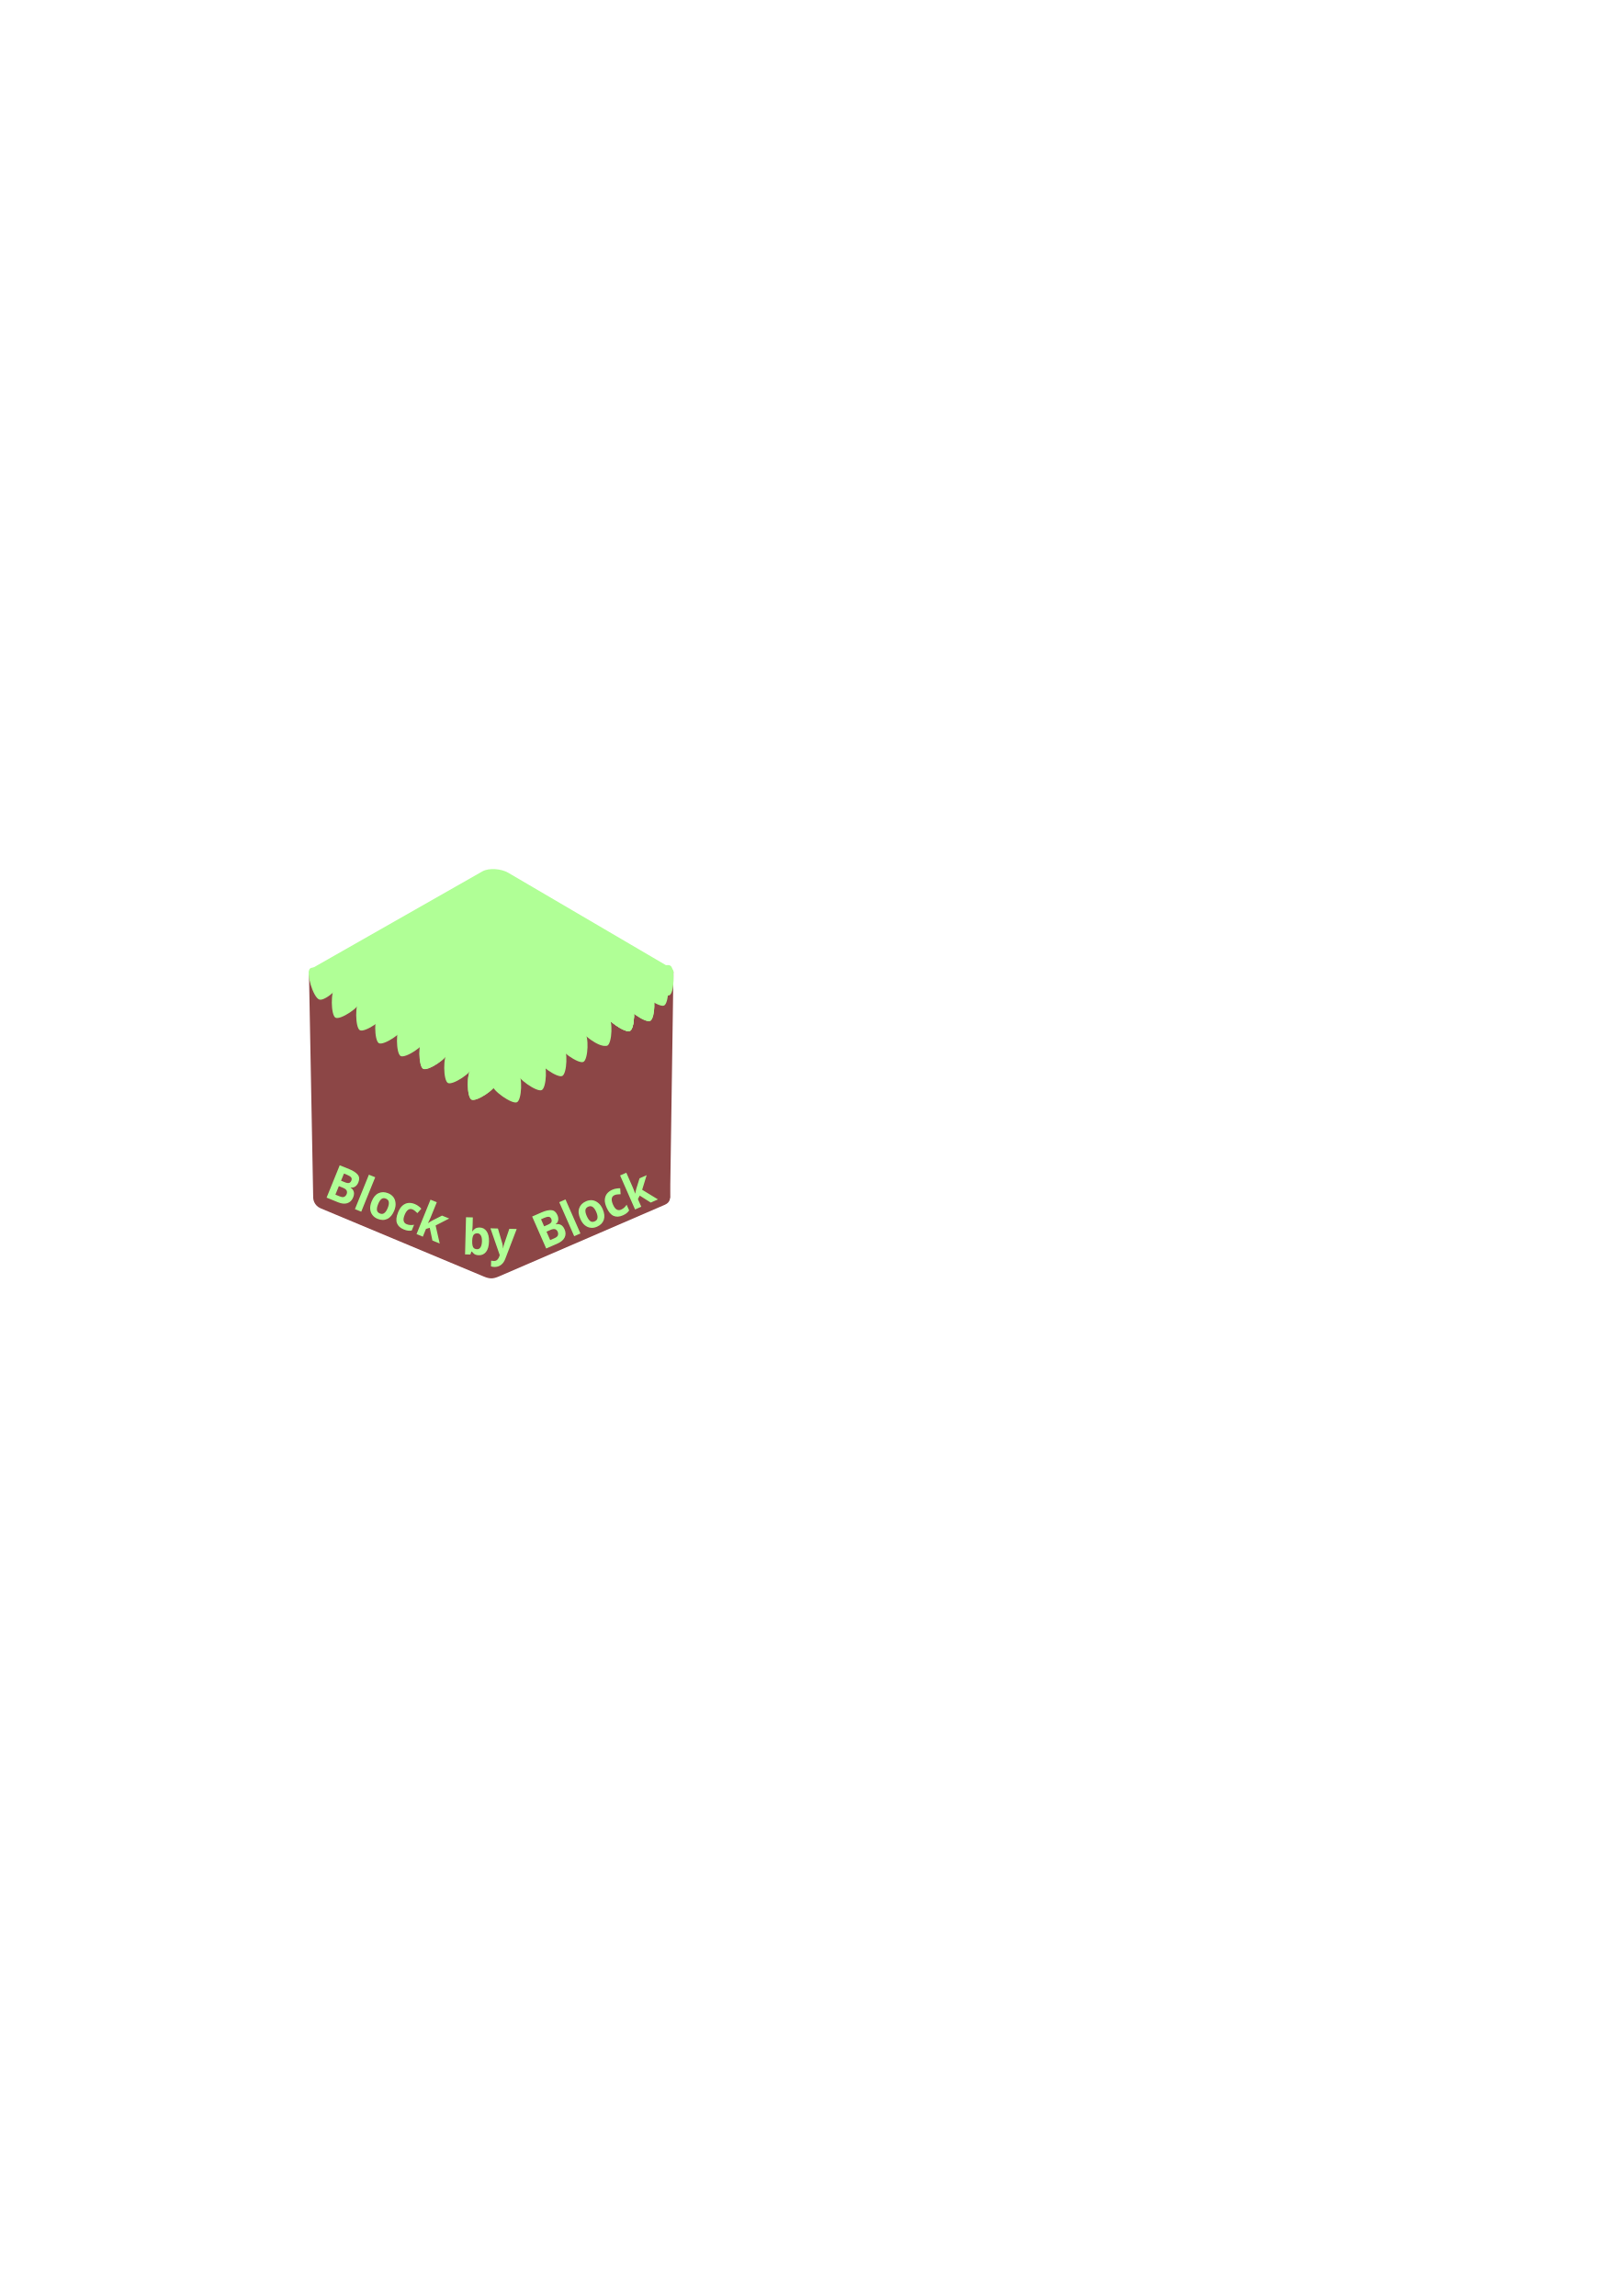
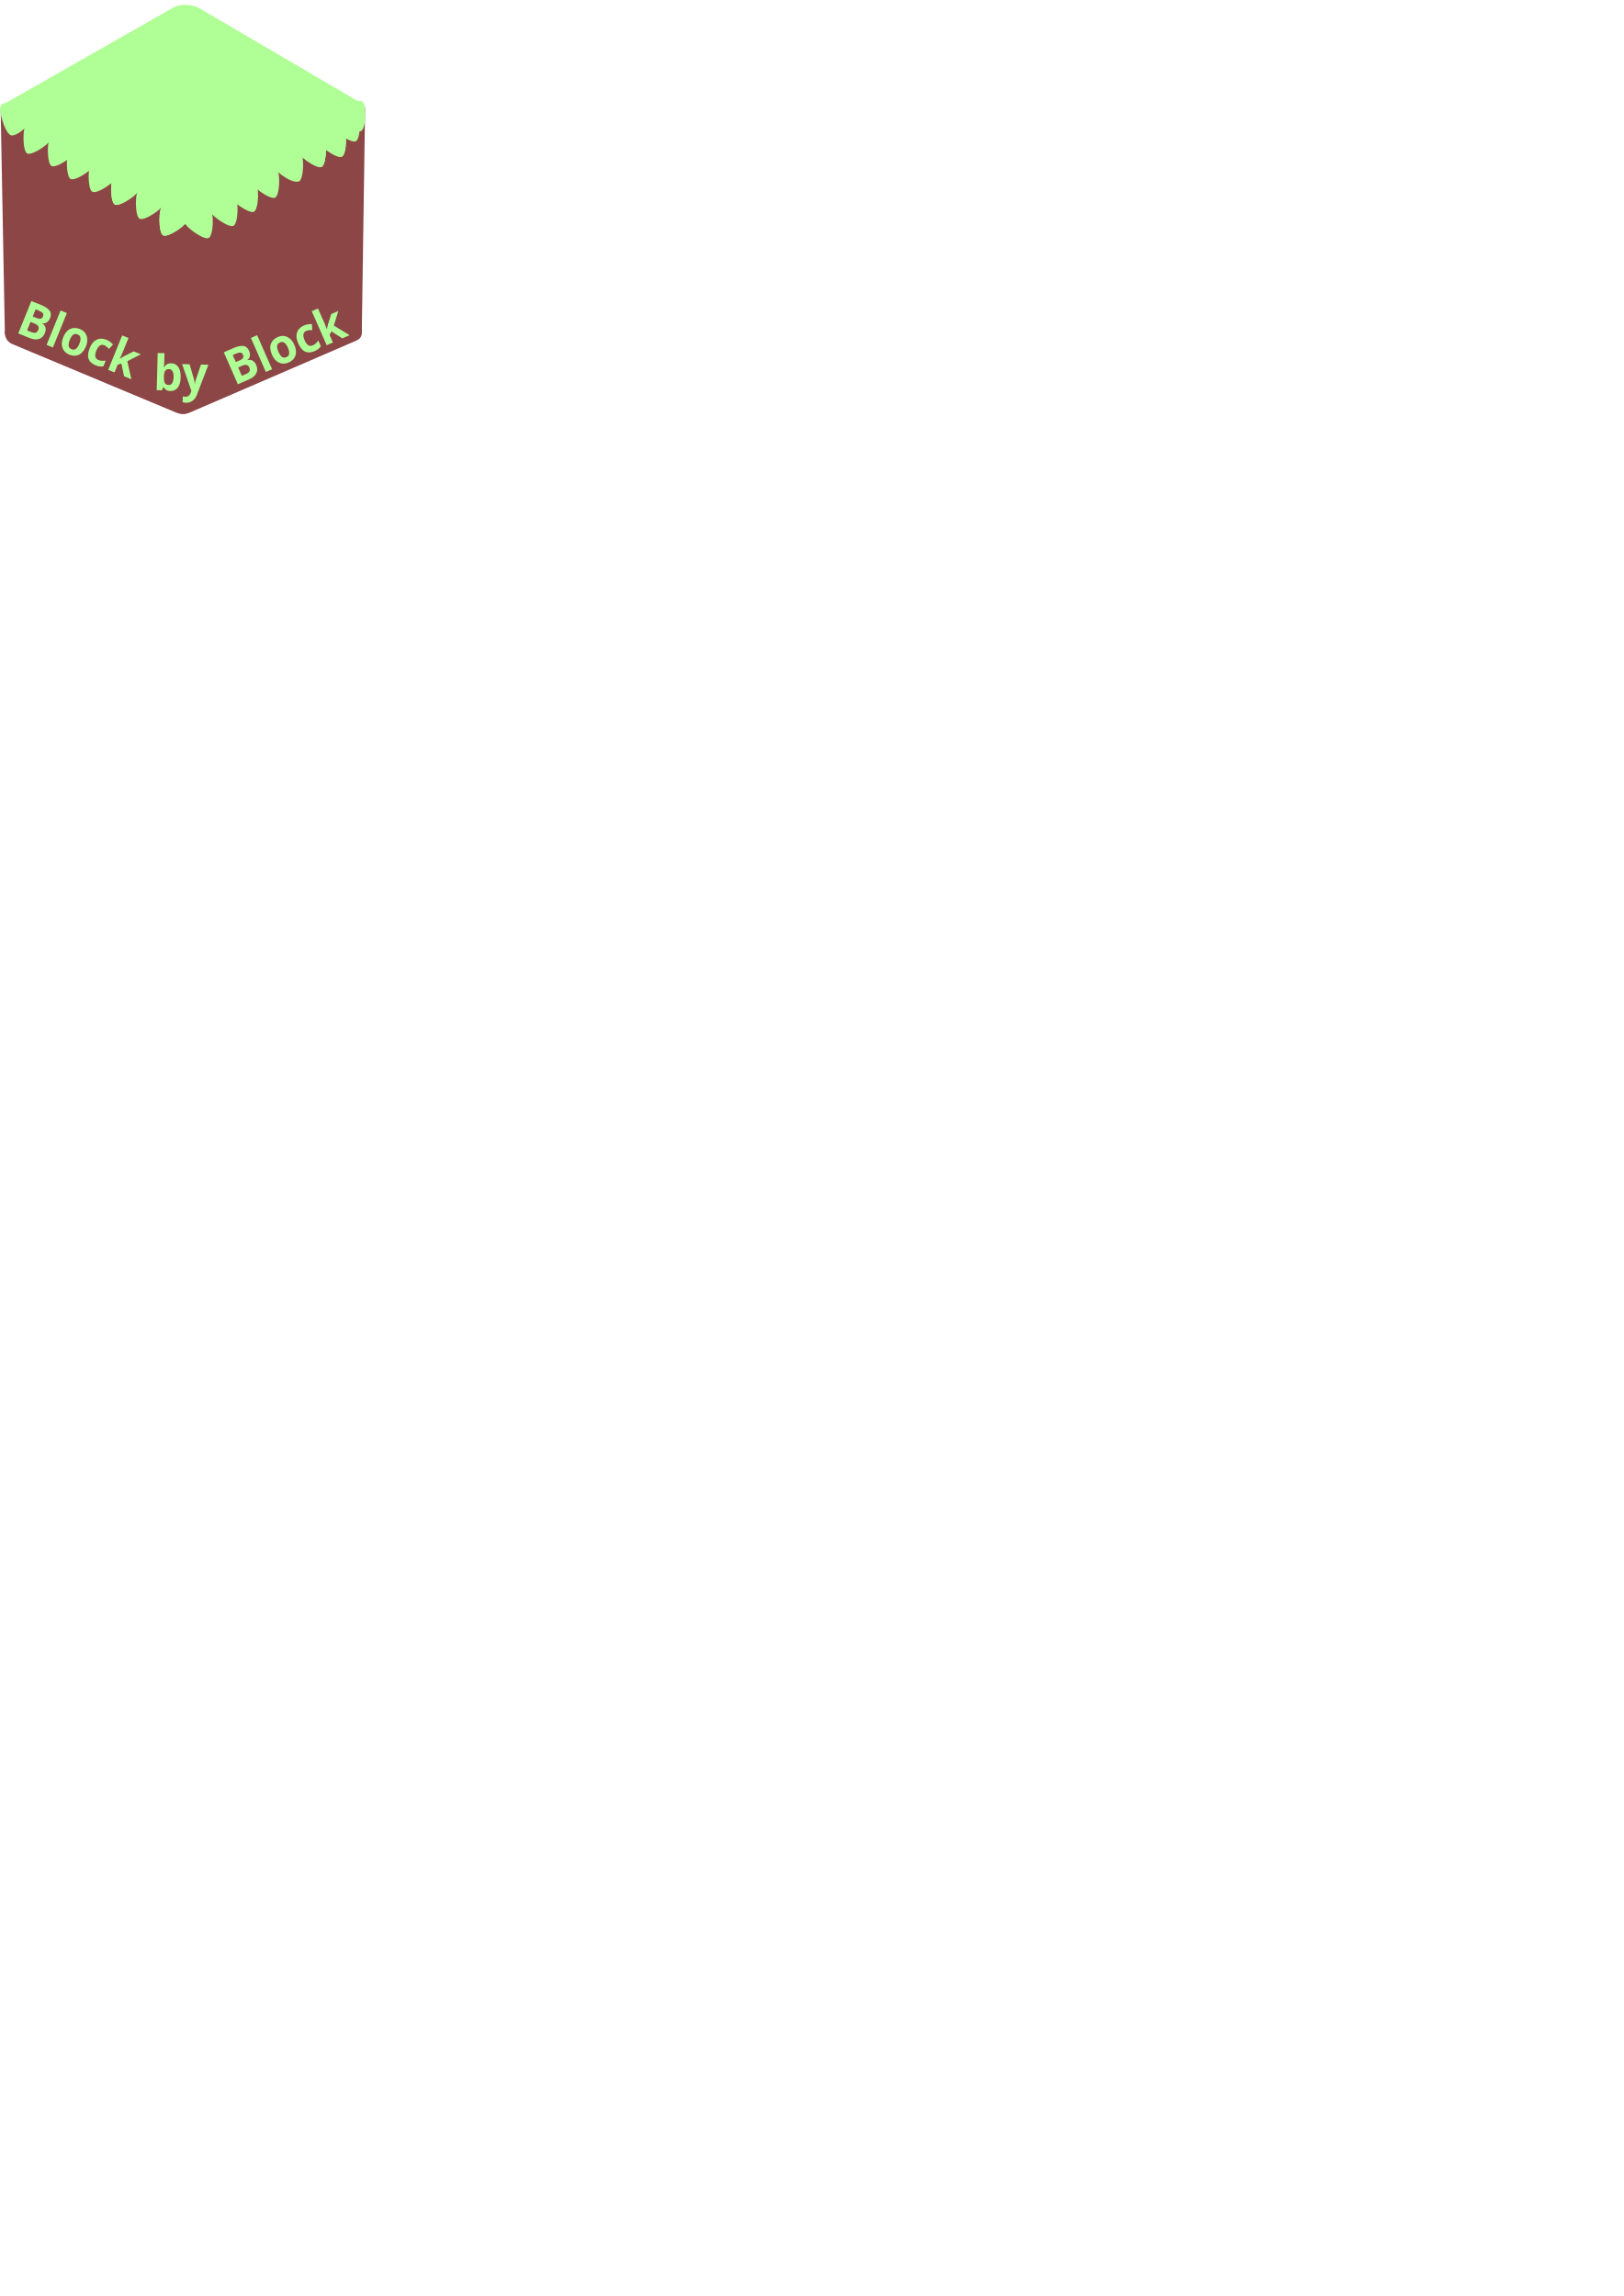
<svg xmlns="http://www.w3.org/2000/svg" width="210mm" height="297mm" viewBox="0 0 210 297" version="1.1" id="svg1" xml:space="preserve">
  <defs id="defs1" />
  <g id="layer1">
-     <g id="rect40065">
-       <path style="color:#000000;fill:#875b00;fill-opacity:0;-inkscape-stroke:none" d="M 68.025,86.309 V 108.279 H 86.684 V 86.309 Z m 0.266,0.264 H 86.418 V 108.016 H 68.291 Z" id="path40066" />
-     </g>
-     <g id="g40072">
+     <g id="g40072" transform="translate(-39.87811,-111.7926)">
      <g id="rect40068" transform="matrix(0.9999047,-0.01380587,0.01362462,0.9999072,0,0)">
        <path style="color:#000000;fill:#8c4646;-inkscape-stroke:none" d="m 84.402,156.119 -46.01,-0.58 -0.151,-29.253 47.137,0.63 -0.83,29.249" id="path40069" />
        <path style="color:#000000;fill:#875b00;fill-opacity:0;-inkscape-stroke:none" d="m 38.197,126.182 v 29.439 h 47.018 v -29.439 z m 0.225,0.223 h 46.57 v 28.992 H 38.422 Z" id="path40070" />
      </g>
      <g id="rect40070" transform="rotate(-158.3293)">
        <path style="color:#000000;fill:#8c4646;-inkscape-stroke:none" d="m -119.109,-130.349 22.854,0.408 c 0.844,0.015 1.523,0.679 1.523,1.523 v 5.976 c 0,0.844 -41.042,14.998 -41.379,14.225 l -1.523,-3.495 c -0.118,-0.272 -0.411,-0.776 0.185,-1.373 l 16.504,-16.525 c 0.596,-0.597 0.992,-0.754 1.835,-0.739 z" id="path40071" />
      </g>
    </g>
-     <g id="rect40066" transform="rotate(62.19815)">
+     <g id="rect40066" transform="rotate(62.19815,72.72466,-88.95085)">
      <path style="color:#000000;fill:#b0ff96;fill-opacity:1;-inkscape-stroke:none" d="m 130.503,-5.476 20.743,-12.872 c 0.846,-0.525 1.174,0.699 1.243,1.692 l 1.652,23.736 c 0.069,0.993 -0.334,1.738 -1.177,2.267 L 130.922,23.172 c -0.935,0.586 -1.28,0.219 -1.312,-0.776 l -0.804,-25.007 c -0.032,-0.995 0.852,-2.34 1.697,-2.864 z" id="path40067" />
      <path style="color:#000000;fill:#875b00;fill-opacity:0;-inkscape-stroke:none" d="m 130.502,-5.607 c -1.066,0 -1.928,0.861 -1.928,1.928 v 9.295 c 0,1.066 0.861,1.93 1.928,1.93 h 12.146 c 1.066,0 1.93,-0.863 1.93,-1.93 v -9.295 c 0,-1.066 -0.863,-1.928 -1.93,-1.928 z m 0,0.264 h 12.146 c 0.924,0 1.666,0.74 1.666,1.664 v 9.295 c 0,0.924 -0.742,1.664 -1.666,1.664 h -12.146 c -0.924,0 -1.664,-0.74 -1.664,-1.664 v -9.295 c 0,-0.924 0.74,-1.664 1.664,-1.664 z" id="path40068" />
    </g>
-     <g id="path40072" transform="translate(-2.148086,2.655815)">
-       <path style="color:#000000;fill:#875b00;fill-opacity:0;-inkscape-stroke:none" d="m 38.1,125.475 1.91,3.59 2.154,-3.449 z m 0.449,0.279 3.148,0.109 -1.668,2.672 z" id="path40074" />
+     <g id="g1" transform="translate(-39.87811,-111.7926)">
+       <path style="fill:#b0ff96;fill-opacity:1;stroke:#875b00;stroke-width:0.265;stroke-opacity:0" id="path40075" d="m 9.725,92.016 c 1.311,-2.069 11.745,-1.64 12.882,0.53 1.137,2.17 -4.452,10.992 -6.9,10.891 -2.448,-0.101 -7.293,-9.352 -5.982,-11.421 z" transform="matrix(0.3277636,0.08650129,-0.06522031,0.305776,42.90354,96.31198)" />
+       <path style="fill:#b0ff96;fill-opacity:1;stroke:#875b00;stroke-width:0.265;stroke-opacity:0" id="path40078" d="m 9.725,92.016 c 1.311,-2.069 11.745,-1.64 12.882,0.53 1.137,2.17 -4.452,10.992 -6.9,10.891 -2.448,-0.101 -7.293,-9.352 -5.982,-11.421 z" transform="matrix(-0.01380111,-0.3033338,0.2866983,-0.02575853,17.13912,136.9608)" />
+       <path style="fill:#b0ff96;fill-opacity:1;stroke:#875b00;stroke-width:0.265;stroke-opacity:0" id="path40079" d="m 9.725,92.016 c 1.311,-2.069 11.745,-1.64 12.882,0.53 1.137,2.17 -4.452,10.992 -6.9,10.891 -2.448,-0.101 -7.293,-9.352 -5.982,-11.421 z" transform="matrix(-0.01380111,-0.3033338,0.2866983,-0.02575853,20.29291,138.5817)" />
+       <path style="fill:#b0ff96;fill-opacity:1;stroke:#875b00;stroke-width:0.265;stroke-opacity:0" id="path40080" d="m 9.725,92.016 c 1.311,-2.069 11.745,-1.64 12.882,0.53 1.137,2.17 -4.452,10.992 -6.9,10.891 -2.448,-0.101 -7.293,-9.352 -5.982,-11.421 z" transform="matrix(-0.01380111,-0.3033338,0.2866983,-0.02575853,22.75344,140.2611)" />
+       <path style="fill:#b0ff96;fill-opacity:1;stroke:#875b00;stroke-width:0.265;stroke-opacity:0" id="path40081" d="m 9.725,92.016 c 1.311,-2.069 11.745,-1.64 12.882,0.53 1.137,2.17 -4.452,10.992 -6.9,10.891 -2.448,-0.101 -7.293,-9.352 -5.982,-11.421 z" transform="matrix(-0.01380111,-0.3033338,0.2866983,-0.02575853,25.56548,141.921)" />
+       <path style="fill:#b0ff96;fill-opacity:1;stroke:#875b00;stroke-width:0.265;stroke-opacity:0" id="path40082" d="m 9.725,92.016 c 1.311,-2.069 11.745,-1.64 12.882,0.53 1.137,2.17 -4.452,10.992 -6.9,10.891 -2.448,-0.101 -7.293,-9.352 -5.982,-11.421 z" transform="matrix(-0.01380111,-0.3033338,0.2866983,-0.02575853,28.47516,143.5711)" />
+       <path style="fill:#b0ff96;fill-opacity:1;stroke:#875b00;stroke-width:0.265;stroke-opacity:0" id="path40083" d="m 9.725,92.016 c 1.311,-2.069 11.745,-1.64 12.882,0.53 1.137,2.17 -4.452,10.992 -6.9,10.891 -2.448,-0.101 -7.293,-9.352 -5.982,-11.421 z" transform="matrix(-0.01380111,-0.3033338,0.2866983,-0.02575853,28.47516,143.5711)" />
+       <path style="fill:#b0ff96;fill-opacity:1;stroke:#875b00;stroke-width:0.265;stroke-opacity:0" id="path40084" d="m 9.725,92.016 c 1.311,-2.069 11.745,-1.64 12.882,0.53 1.137,2.17 -4.452,10.992 -6.9,10.891 -2.448,-0.101 -7.293,-9.352 -5.982,-11.421 z" transform="matrix(-0.01380111,-0.3033338,0.2866983,-0.02575853,31.67776,145.4067)" />
+       <path style="fill:#b0ff96;fill-opacity:1;stroke:#875b00;stroke-width:0.265;stroke-opacity:0" id="path40085" d="m 9.725,92.016 c 1.311,-2.069 11.745,-1.64 12.882,0.53 1.137,2.17 -4.452,10.992 -6.9,10.891 -2.448,-0.101 -7.293,-9.352 -5.982,-11.421 z" transform="matrix(-0.01380111,-0.3033338,0.2866983,-0.02575853,34.72414,147.5548)" />
+       <path style="fill:#b0ff96;fill-opacity:1;stroke:#875b00;stroke-width:0.265;stroke-opacity:0" id="path40086" d="m 9.725,92.016 c 1.311,-2.069 11.745,-1.64 12.882,0.53 1.137,2.17 -4.452,10.992 -6.9,10.891 -2.448,-0.101 -7.293,-9.352 -5.982,-11.421 z" transform="matrix(-0.01380111,-0.3033338,0.2866983,-0.02575853,34.72414,147.5548)" />
+       <path style="fill:#b0ff96;fill-opacity:1;stroke:#875b00;stroke-width:0.265;stroke-opacity:0" id="path40087" d="m 9.725,92.016 c 1.311,-2.069 11.745,-1.64 12.882,0.53 1.137,2.17 -4.452,10.992 -6.9,10.891 -2.448,-0.101 -7.293,-9.352 -5.982,-11.421 z" transform="matrix(-0.2549581,-0.1649188,0.1455236,-0.2483593,55.94967,167.0394)" />
+       <path style="fill:#b0ff96;fill-opacity:1;stroke:#875b00;stroke-width:0.265;stroke-opacity:0" id="path40088" d="m 9.725,92.016 c 1.311,-2.069 11.745,-1.64 12.882,0.53 1.137,2.17 -4.452,10.992 -6.9,10.891 -2.448,-0.101 -7.293,-9.352 -5.982,-11.421 z" transform="matrix(-0.2549581,-0.1649188,0.1455236,-0.2483593,59.15322,165.4653)" />
+       <path style="fill:#b0ff96;fill-opacity:1;stroke:#875b00;stroke-width:0.265;stroke-opacity:0" id="path40089" d="m 9.725,92.016 c 1.311,-2.069 11.745,-1.64 12.882,0.53 1.137,2.17 -4.452,10.992 -6.9,10.891 -2.448,-0.101 -7.293,-9.352 -5.982,-11.421 z" transform="matrix(-0.2549581,-0.1649188,0.1455236,-0.2483593,61.80444,163.6426)" />
+       <path style="fill:#b0ff96;fill-opacity:1;stroke:#875b00;stroke-width:0.265;stroke-opacity:0" id="path40090" d="m 9.725,92.016 c 1.311,-2.069 11.745,-1.64 12.882,0.53 1.137,2.17 -4.452,10.992 -6.9,10.891 -2.448,-0.101 -7.293,-9.352 -5.982,-11.421 z" transform="matrix(-0.2549581,-0.1649188,0.1455236,-0.2483593,64.5385,161.8199)" />
+       <path style="fill:#b0ff96;fill-opacity:1;stroke:#875b00;stroke-width:0.265;stroke-opacity:0" id="path40091" d="m 9.725,92.016 c 1.311,-2.069 11.745,-1.64 12.882,0.53 1.137,2.17 -4.452,10.992 -6.9,10.891 -2.448,-0.101 -7.293,-9.352 -5.982,-11.421 z" transform="matrix(-0.2549581,-0.1649188,0.1455236,-0.2483593,67.63159,159.721)" />
+       <path style="fill:#b0ff96;fill-opacity:1;stroke:#875b00;stroke-width:0.265;stroke-opacity:0" id="path40092" d="m 9.725,92.016 c 1.311,-2.069 11.745,-1.64 12.882,0.53 1.137,2.17 -4.452,10.992 -6.9,10.891 -2.448,-0.101 -7.293,-9.352 -5.982,-11.421 z" transform="matrix(-0.2549581,-0.1649188,0.1455236,-0.2483593,67.3278,159.6934)" />
+       <path style="fill:#b0ff96;fill-opacity:1;stroke:#875b00;stroke-width:0.265;stroke-opacity:0" id="path40093" d="m 9.725,92.016 c 1.311,-2.069 11.745,-1.64 12.882,0.53 1.137,2.17 -4.452,10.992 -6.9,10.891 -2.448,-0.101 -7.293,-9.352 -5.982,-11.421 z" transform="matrix(-0.2549581,-0.1649188,0.1455236,-0.2483593,70.55898,157.8154)" />
+       <path style="fill:#b0ff96;fill-opacity:1;stroke:#875b00;stroke-width:0.265;stroke-opacity:0" id="path40094" d="m 9.725,92.016 c 1.311,-2.069 11.745,-1.64 12.882,0.53 1.137,2.17 -4.452,10.992 -6.9,10.891 -2.448,-0.101 -7.293,-9.352 -5.982,-11.421 z" transform="matrix(-0.2549581,-0.1649188,0.1455236,-0.2483593,73.18257,156.5174)" />
+       <path style="fill:#b0ff96;fill-opacity:1;stroke:#875b00;stroke-width:0.265;stroke-opacity:0" id="path40095" d="m 9.725,92.016 c 1.311,-2.069 11.745,-1.64 12.882,0.53 1.137,2.17 -4.452,10.992 -6.9,10.891 -2.448,-0.101 -7.293,-9.352 -5.982,-11.421 z" transform="matrix(-0.2549581,-0.1649188,0.1455236,-0.2483593,70.55898,157.8154)" />
+       <path style="fill:#b0ff96;fill-opacity:1;stroke:#875b00;stroke-width:0.265;stroke-opacity:0" id="path40096" d="m 9.725,92.016 c 1.311,-2.069 11.745,-1.64 12.882,0.53 1.137,2.17 -4.452,10.992 -6.9,10.891 -2.448,-0.101 -7.293,-9.352 -5.982,-11.421 z" transform="matrix(-0.2549581,-0.1649188,0.1455236,-0.2483593,70.55898,157.8154)" />
+       <path style="fill:#b0ff96;fill-opacity:1;stroke:#875b00;stroke-width:0.265;stroke-opacity:0" id="path40097" d="m 9.725,92.016 c 1.311,-2.069 11.745,-1.64 12.882,0.53 1.137,2.17 -4.452,10.992 -6.9,10.891 -2.448,-0.101 -7.293,-9.352 -5.982,-11.421 z" transform="matrix(-0.2549581,-0.1649188,0.1455236,-0.2483593,70.55898,157.8154)" />
+       <path style="fill:#b0ff96;fill-opacity:1;stroke:#875b00;stroke-width:0.265;stroke-opacity:0" id="path40098" d="m 9.725,92.016 c 1.311,-2.069 11.745,-1.64 12.882,0.53 1.137,2.17 -4.452,10.992 -6.9,10.891 -2.448,-0.101 -7.293,-9.352 -5.982,-11.421 z" transform="matrix(-0.2549581,-0.1649188,0.1455236,-0.2483593,73.18257,156.5174)" />
+       <path style="fill:#b0ff96;fill-opacity:1;stroke:#875b00;stroke-width:0.265;stroke-opacity:0" id="path40099" d="m 9.725,92.016 c 1.311,-2.069 11.745,-1.64 12.882,0.53 1.137,2.17 -4.452,10.992 -6.9,10.891 -2.448,-0.101 -7.293,-9.352 -5.982,-11.421 z" transform="matrix(-0.2549581,-0.1649188,0.1455236,-0.2483593,74.97767,154.529)" />
+       <path style="fill:#b0ff96;fill-opacity:1;stroke:#875b00;stroke-width:0.265;stroke-opacity:0" id="path40100" d="m 9.725,92.016 c 1.311,-2.069 11.745,-1.64 12.882,0.53 1.137,2.17 -4.452,10.992 -6.9,10.891 -2.448,-0.101 -7.293,-9.352 -5.982,-11.421 z" transform="matrix(-0.2549581,-0.1649188,0.1455236,-0.2483593,75.66809,153.2034)" />
    </g>
-     <path style="fill:#b0ff96;fill-opacity:1;stroke:#875b00;stroke-width:0.265;stroke-opacity:0" id="path40075" d="m 9.725,92.016 c 1.311,-2.069 11.745,-1.64 12.882,0.53 1.137,2.17 -4.452,10.992 -6.9,10.891 -2.448,-0.101 -7.293,-9.352 -5.982,-11.421 z" transform="matrix(0.3277636,0.08650129,-0.06522031,0.305776,42.90354,96.31198)" />
-     <path style="fill:#b0ff96;fill-opacity:1;stroke:#875b00;stroke-width:0.265;stroke-opacity:0" id="path40078" d="m 9.725,92.016 c 1.311,-2.069 11.745,-1.64 12.882,0.53 1.137,2.17 -4.452,10.992 -6.9,10.891 -2.448,-0.101 -7.293,-9.352 -5.982,-11.421 z" transform="matrix(-0.01380111,-0.3033338,0.2866983,-0.02575853,17.13912,136.9608)" />
-     <path style="fill:#b0ff96;fill-opacity:1;stroke:#875b00;stroke-width:0.265;stroke-opacity:0" id="path40079" d="m 9.725,92.016 c 1.311,-2.069 11.745,-1.64 12.882,0.53 1.137,2.17 -4.452,10.992 -6.9,10.891 -2.448,-0.101 -7.293,-9.352 -5.982,-11.421 z" transform="matrix(-0.01380111,-0.3033338,0.2866983,-0.02575853,20.29291,138.5817)" />
-     <path style="fill:#b0ff96;fill-opacity:1;stroke:#875b00;stroke-width:0.265;stroke-opacity:0" id="path40080" d="m 9.725,92.016 c 1.311,-2.069 11.745,-1.64 12.882,0.53 1.137,2.17 -4.452,10.992 -6.9,10.891 -2.448,-0.101 -7.293,-9.352 -5.982,-11.421 z" transform="matrix(-0.01380111,-0.3033338,0.2866983,-0.02575853,22.75344,140.2611)" />
-     <path style="fill:#b0ff96;fill-opacity:1;stroke:#875b00;stroke-width:0.265;stroke-opacity:0" id="path40081" d="m 9.725,92.016 c 1.311,-2.069 11.745,-1.64 12.882,0.53 1.137,2.17 -4.452,10.992 -6.9,10.891 -2.448,-0.101 -7.293,-9.352 -5.982,-11.421 z" transform="matrix(-0.01380111,-0.3033338,0.2866983,-0.02575853,25.56548,141.921)" />
-     <path style="fill:#b0ff96;fill-opacity:1;stroke:#875b00;stroke-width:0.265;stroke-opacity:0" id="path40082" d="m 9.725,92.016 c 1.311,-2.069 11.745,-1.64 12.882,0.53 1.137,2.17 -4.452,10.992 -6.9,10.891 -2.448,-0.101 -7.293,-9.352 -5.982,-11.421 z" transform="matrix(-0.01380111,-0.3033338,0.2866983,-0.02575853,28.47516,143.5711)" />
-     <path style="fill:#b0ff96;fill-opacity:1;stroke:#875b00;stroke-width:0.265;stroke-opacity:0" id="path40083" d="m 9.725,92.016 c 1.311,-2.069 11.745,-1.64 12.882,0.53 1.137,2.17 -4.452,10.992 -6.9,10.891 -2.448,-0.101 -7.293,-9.352 -5.982,-11.421 z" transform="matrix(-0.01380111,-0.3033338,0.2866983,-0.02575853,28.47516,143.5711)" />
-     <path style="fill:#b0ff96;fill-opacity:1;stroke:#875b00;stroke-width:0.265;stroke-opacity:0" id="path40084" d="m 9.725,92.016 c 1.311,-2.069 11.745,-1.64 12.882,0.53 1.137,2.17 -4.452,10.992 -6.9,10.891 -2.448,-0.101 -7.293,-9.352 -5.982,-11.421 z" transform="matrix(-0.01380111,-0.3033338,0.2866983,-0.02575853,31.67776,145.4067)" />
-     <path style="fill:#b0ff96;fill-opacity:1;stroke:#875b00;stroke-width:0.265;stroke-opacity:0" id="path40085" d="m 9.725,92.016 c 1.311,-2.069 11.745,-1.64 12.882,0.53 1.137,2.17 -4.452,10.992 -6.9,10.891 -2.448,-0.101 -7.293,-9.352 -5.982,-11.421 z" transform="matrix(-0.01380111,-0.3033338,0.2866983,-0.02575853,34.72414,147.5548)" />
-     <path style="fill:#b0ff96;fill-opacity:1;stroke:#875b00;stroke-width:0.265;stroke-opacity:0" id="path40086" d="m 9.725,92.016 c 1.311,-2.069 11.745,-1.64 12.882,0.53 1.137,2.17 -4.452,10.992 -6.9,10.891 -2.448,-0.101 -7.293,-9.352 -5.982,-11.421 z" transform="matrix(-0.01380111,-0.3033338,0.2866983,-0.02575853,34.72414,147.5548)" />
-     <path style="fill:#b0ff96;fill-opacity:1;stroke:#875b00;stroke-width:0.265;stroke-opacity:0" id="path40087" d="m 9.725,92.016 c 1.311,-2.069 11.745,-1.64 12.882,0.53 1.137,2.17 -4.452,10.992 -6.9,10.891 -2.448,-0.101 -7.293,-9.352 -5.982,-11.421 z" transform="matrix(-0.2549581,-0.1649188,0.1455236,-0.2483593,55.94967,167.0394)" />
-     <path style="fill:#b0ff96;fill-opacity:1;stroke:#875b00;stroke-width:0.265;stroke-opacity:0" id="path40088" d="m 9.725,92.016 c 1.311,-2.069 11.745,-1.64 12.882,0.53 1.137,2.17 -4.452,10.992 -6.9,10.891 -2.448,-0.101 -7.293,-9.352 -5.982,-11.421 z" transform="matrix(-0.2549581,-0.1649188,0.1455236,-0.2483593,59.15322,165.4653)" />
-     <path style="fill:#b0ff96;fill-opacity:1;stroke:#875b00;stroke-width:0.265;stroke-opacity:0" id="path40089" d="m 9.725,92.016 c 1.311,-2.069 11.745,-1.64 12.882,0.53 1.137,2.17 -4.452,10.992 -6.9,10.891 -2.448,-0.101 -7.293,-9.352 -5.982,-11.421 z" transform="matrix(-0.2549581,-0.1649188,0.1455236,-0.2483593,61.80444,163.6426)" />
-     <path style="fill:#b0ff96;fill-opacity:1;stroke:#875b00;stroke-width:0.265;stroke-opacity:0" id="path40090" d="m 9.725,92.016 c 1.311,-2.069 11.745,-1.64 12.882,0.53 1.137,2.17 -4.452,10.992 -6.9,10.891 -2.448,-0.101 -7.293,-9.352 -5.982,-11.421 z" transform="matrix(-0.2549581,-0.1649188,0.1455236,-0.2483593,64.5385,161.8199)" />
-     <path style="fill:#b0ff96;fill-opacity:1;stroke:#875b00;stroke-width:0.265;stroke-opacity:0" id="path40091" d="m 9.725,92.016 c 1.311,-2.069 11.745,-1.64 12.882,0.53 1.137,2.17 -4.452,10.992 -6.9,10.891 -2.448,-0.101 -7.293,-9.352 -5.982,-11.421 z" transform="matrix(-0.2549581,-0.1649188,0.1455236,-0.2483593,67.63159,159.721)" />
-     <path style="fill:#b0ff96;fill-opacity:1;stroke:#875b00;stroke-width:0.265;stroke-opacity:0" id="path40092" d="m 9.725,92.016 c 1.311,-2.069 11.745,-1.64 12.882,0.53 1.137,2.17 -4.452,10.992 -6.9,10.891 -2.448,-0.101 -7.293,-9.352 -5.982,-11.421 z" transform="matrix(-0.2549581,-0.1649188,0.1455236,-0.2483593,67.3278,159.6934)" />
-     <path style="fill:#b0ff96;fill-opacity:1;stroke:#875b00;stroke-width:0.265;stroke-opacity:0" id="path40093" d="m 9.725,92.016 c 1.311,-2.069 11.745,-1.64 12.882,0.53 1.137,2.17 -4.452,10.992 -6.9,10.891 -2.448,-0.101 -7.293,-9.352 -5.982,-11.421 z" transform="matrix(-0.2549581,-0.1649188,0.1455236,-0.2483593,70.55898,157.8154)" />
-     <path style="fill:#b0ff96;fill-opacity:1;stroke:#875b00;stroke-width:0.265;stroke-opacity:0" id="path40094" d="m 9.725,92.016 c 1.311,-2.069 11.745,-1.64 12.882,0.53 1.137,2.17 -4.452,10.992 -6.9,10.891 -2.448,-0.101 -7.293,-9.352 -5.982,-11.421 z" transform="matrix(-0.2549581,-0.1649188,0.1455236,-0.2483593,73.18257,156.5174)" />
-     <path style="fill:#b0ff96;fill-opacity:1;stroke:#875b00;stroke-width:0.265;stroke-opacity:0" id="path40095" d="m 9.725,92.016 c 1.311,-2.069 11.745,-1.64 12.882,0.53 1.137,2.17 -4.452,10.992 -6.9,10.891 -2.448,-0.101 -7.293,-9.352 -5.982,-11.421 z" transform="matrix(-0.2549581,-0.1649188,0.1455236,-0.2483593,70.55898,157.8154)" />
-     <path style="fill:#b0ff96;fill-opacity:1;stroke:#875b00;stroke-width:0.265;stroke-opacity:0" id="path40096" d="m 9.725,92.016 c 1.311,-2.069 11.745,-1.64 12.882,0.53 1.137,2.17 -4.452,10.992 -6.9,10.891 -2.448,-0.101 -7.293,-9.352 -5.982,-11.421 z" transform="matrix(-0.2549581,-0.1649188,0.1455236,-0.2483593,70.55898,157.8154)" />
-     <path style="fill:#b0ff96;fill-opacity:1;stroke:#875b00;stroke-width:0.265;stroke-opacity:0" id="path40097" d="m 9.725,92.016 c 1.311,-2.069 11.745,-1.64 12.882,0.53 1.137,2.17 -4.452,10.992 -6.9,10.891 -2.448,-0.101 -7.293,-9.352 -5.982,-11.421 z" transform="matrix(-0.2549581,-0.1649188,0.1455236,-0.2483593,70.55898,157.8154)" />
-     <path style="fill:#b0ff96;fill-opacity:1;stroke:#875b00;stroke-width:0.265;stroke-opacity:0" id="path40098" d="m 9.725,92.016 c 1.311,-2.069 11.745,-1.64 12.882,0.53 1.137,2.17 -4.452,10.992 -6.9,10.891 -2.448,-0.101 -7.293,-9.352 -5.982,-11.421 z" transform="matrix(-0.2549581,-0.1649188,0.1455236,-0.2483593,73.18257,156.5174)" />
-     <path style="fill:#b0ff96;fill-opacity:1;stroke:#875b00;stroke-width:0.265;stroke-opacity:0" id="path40099" d="m 9.725,92.016 c 1.311,-2.069 11.745,-1.64 12.882,0.53 1.137,2.17 -4.452,10.992 -6.9,10.891 -2.448,-0.101 -7.293,-9.352 -5.982,-11.421 z" transform="matrix(-0.2549581,-0.1649188,0.1455236,-0.2483593,74.97767,154.529)" />
-     <path style="fill:#b0ff96;fill-opacity:1;stroke:#875b00;stroke-width:0.265;stroke-opacity:0" id="path40100" d="m 9.725,92.016 c 1.311,-2.069 11.745,-1.64 12.882,0.53 1.137,2.17 -4.452,10.992 -6.9,10.891 -2.448,-0.101 -7.293,-9.352 -5.982,-11.421 z" transform="matrix(-0.2549581,-0.1649188,0.1455236,-0.2483593,75.66809,153.2034)" />
-     <text xml:space="preserve" style="font-size:6.149px;fill:#b0ff96;fill-opacity:1;stroke:#875b00;stroke-width:0.513;stroke-dasharray:none;stroke-opacity:0" x="99.62" y="124.114" id="text40100" transform="matrix(0.9007267,0.3652443,-0.3866197,0.9534406,0,0)">
-       <tspan id="tspan40100" style="font-style:normal;font-variant:normal;font-weight:bold;font-stretch:normal;font-family:'Segoe Print';-inkscape-font-specification:'Segoe Print Bold';stroke-width:0.513;stroke-dasharray:none" x="99.62" y="124.114">Block </tspan>
-     </text>
-     <text xml:space="preserve" style="font-size:6.149px;fill:#b0ff96;fill-opacity:1;stroke:#875b00;stroke-width:0.513;stroke-dasharray:none;stroke-opacity:0" x="65.69" y="156.146" id="text40101" transform="matrix(0.9716383,0.02511755,-0.02658751,1.028502,0,0)">
-       <tspan id="tspan40101" style="font-style:normal;font-variant:normal;font-weight:bold;font-stretch:normal;font-family:'Segoe Print';-inkscape-font-specification:'Segoe Print Bold';stroke-width:0.513;stroke-dasharray:none" x="65.69" y="156.146">by</tspan>
-     </text>
-     <text xml:space="preserve" style="font-size:6.149px;fill:#b0ff96;fill-opacity:1;stroke:#875b00;stroke-width:0.513;stroke-dasharray:none;stroke-opacity:0" x="-0.856" y="171.333" id="text40102" transform="matrix(0.8898371,-0.3910265,0.4139109,0.9419138,0,0)">
-       <tspan id="tspan40102" style="font-style:normal;font-variant:normal;font-weight:bold;font-stretch:normal;font-family:'Segoe Print';-inkscape-font-specification:'Segoe Print Bold';stroke-width:0.513;stroke-dasharray:none" x="-0.856" y="171.333">Block </tspan>
-     </text>
+     <g id="g2" transform="translate(-39.87811,-111.7926)">
+       <text xml:space="preserve" style="font-size:6.149px;fill:#b0ff96;fill-opacity:1;stroke:#875b00;stroke-width:0.513;stroke-dasharray:none;stroke-opacity:0" x="99.62" y="124.114" id="text40100" transform="matrix(0.9007267,0.3652443,-0.3866197,0.9534406,0,0)">
+         <tspan id="tspan40100" style="font-style:normal;font-variant:normal;font-weight:bold;font-stretch:normal;font-family:'Segoe Print';-inkscape-font-specification:'Segoe Print Bold';stroke-width:0.513;stroke-dasharray:none" x="99.62" y="124.114">Block </tspan>
+       </text>
+       <text xml:space="preserve" style="font-size:6.149px;fill:#b0ff96;fill-opacity:1;stroke:#875b00;stroke-width:0.513;stroke-dasharray:none;stroke-opacity:0" x="65.69" y="156.146" id="text40101" transform="matrix(0.9716383,0.02511755,-0.02658751,1.028502,0,0)">
+         <tspan id="tspan40101" style="font-style:normal;font-variant:normal;font-weight:bold;font-stretch:normal;font-family:'Segoe Print';-inkscape-font-specification:'Segoe Print Bold';stroke-width:0.513;stroke-dasharray:none" x="65.69" y="156.146">by</tspan>
+       </text>
+       <text xml:space="preserve" style="font-size:6.149px;fill:#b0ff96;fill-opacity:1;stroke:#875b00;stroke-width:0.513;stroke-dasharray:none;stroke-opacity:0" x="-0.856" y="171.333" id="text40102" transform="matrix(0.8898371,-0.3910265,0.4139109,0.9419138,0,0)">
+         <tspan id="tspan40102" style="font-style:normal;font-variant:normal;font-weight:bold;font-stretch:normal;font-family:'Segoe Print';-inkscape-font-specification:'Segoe Print Bold';stroke-width:0.513;stroke-dasharray:none" x="-0.856" y="171.333">Block </tspan>
+       </text>
+     </g>
  </g>
</svg>
